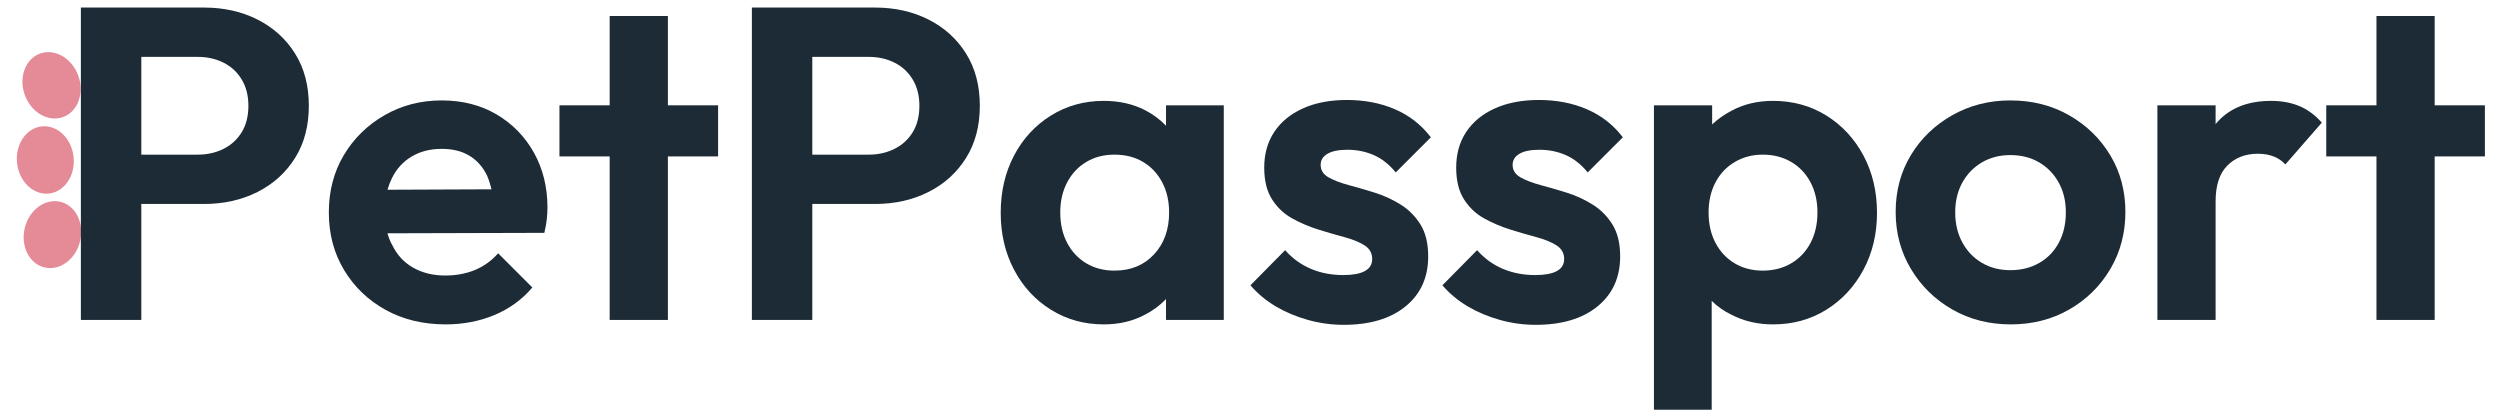
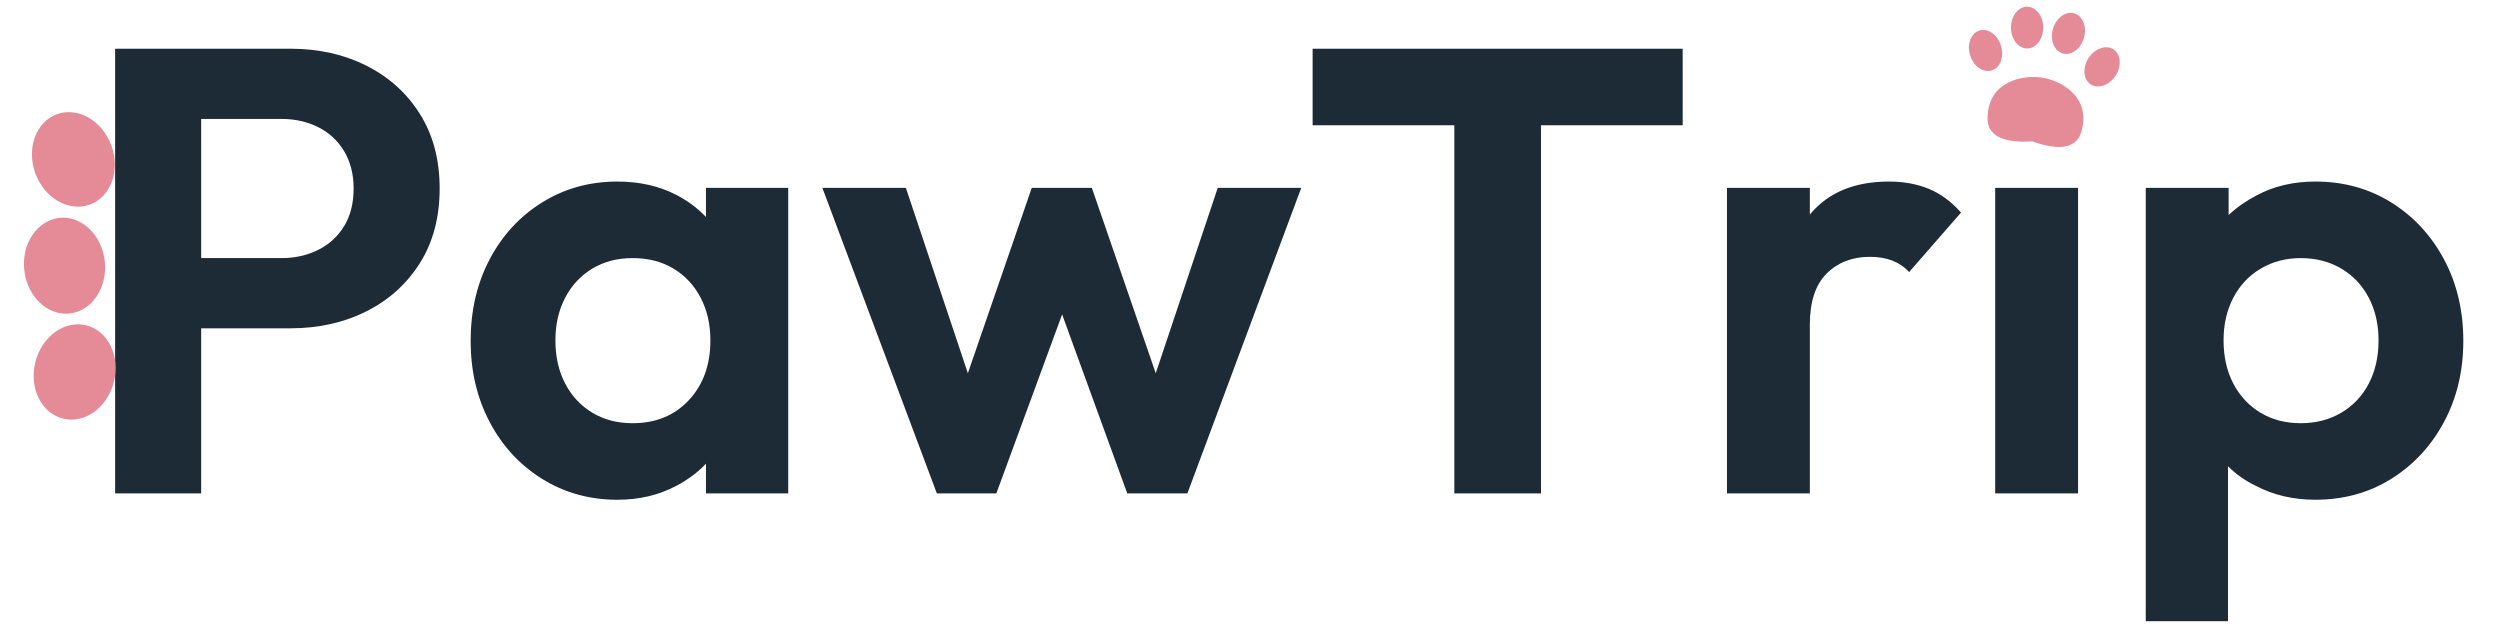
- <svg xmlns="http://www.w3.org/2000/svg" viewBox="-110 0 5626.0 935" role="img" aria-label="PetPassport">
+ <svg xmlns="http://www.w3.org/2000/svg" viewBox="-110 -60 3952 995">
+   <g fill="#1C2B36">
+     <path d="M72 720V17H349Q416 17 469.5 44.0Q523 71 554.0 120.5Q585 170 585.0 238.0Q585 306 554.0 355.5Q523 405 469.5 432.0Q416 459 349 459H208V720ZM208 128V348H335Q367 348 393.0 335.0Q419 322 434.0 297.5Q449 273 449 238Q449 204 434.0 179.0Q419 154 393.0 141.0Q367 128 335 128Z M866 730Q800 730 747.0 697.0Q694 664 664.0 607.0Q634 550 634 479Q634 407 664.0 350.0Q694 293 747.0 260.0Q800 227 866 227Q918 227 959 248Q986 262 1006 283V237H1136V720H1006V673Q986 694 959 708Q918 730 866 730ZM890 609Q945 609 979.0 572.5Q1013 536 1013 478Q1013 440 997.5 410.5Q982 381 954.5 364.5Q927 348 890 348Q854 348 826.5 364.5Q799 381 783.5 410.5Q768 440 768 478Q768 517 783.5 546.5Q799 576 826.5 592.5Q854 609 890 609Z M1371 720 1190 237H1322L1420 530L1521 237H1616L1717 530L1815 237H1947L1767 720H1672L1569 437L1465 720Z M2189 720V138H1965V17H2550V138H2326V720Z M2620 720V237H2751V280Q2751 279 2752 278Q2795 227 2876 227Q2911 227 2939.0 238.5Q2967 250 2990 276L2908 370Q2897 358 2881.5 352.0Q2866 346 2846 346Q2804 346 2777.5 372.5Q2751 399 2751 453V720Z M3044 720V237H3175V720Z M3550 730Q3498 730 3456 708Q3431 696 3412 677V922H3282V237H3413V280Q3432 262 3457 249Q3498 227 3550 227Q3617 227 3670.0 260.0Q3723 293 3753.5 350.0Q3784 407 3784 479Q3784 550 3753.5 607.0Q3723 664 3670.0 697.0Q3617 730 3550 730ZM3527 609Q3563 609 3591.0 592.5Q3619 576 3634.5 546.5Q3650 517 3650 478Q3650 440 3634.5 410.5Q3619 381 3591.0 364.5Q3563 348 3527 348Q3492 348 3464.0 364.5Q3436 381 3420.5 410.5Q3405 440 3405 478Q3405 517 3420.5 546.5Q3436 576 3463.5 592.5Q3491 609 3527 609Z" />
+   </g>
  <g fill="#E58B98">
    <ellipse cx="6" cy="192" rx="64" ry="76" transform="rotate(-20 6 192)" />
    <ellipse cx="-8" cy="360" rx="64" ry="76" transform="rotate(-6 -8 360)" />
    <ellipse cx="8" cy="528" rx="64" ry="76" transform="rotate(14 8 528)" />
-   </g>
-   <g fill="#1C2B36">
-     <path transform="translate(0 720) scale(1 -1)" d="M72 0V703H349Q416 703 469.5 676.0Q523 649 554.0 599.5Q585 550 585.0 482.0Q585 414 554.0 364.5Q523 315 469.5 288.0Q416 261 349 261H208V0ZM208 592V372H335Q367 372 393.0 385.0Q419 398 434.0 422.5Q449 447 449 482Q449 516 434.0 541.0Q419 566 393.0 579.0Q367 592 335 592Z" />
-     <path transform="translate(604.0 720) scale(1 -1)" d="M289 -10Q213 -10 154.0 22.5Q95 55 60.5 112.0Q26 169 26 242Q26 314 59.5 370.5Q93 427 151.0 460.5Q209 494 280 494Q350 494 403.5 462.5Q457 431 487.5 376.5Q518 322 518 253Q518 240 516.5 226.5Q515 213 511 196L158 195Q162 180 169 168Q185 135 216.0 117.5Q247 100 288 100Q325 100 355.0 112.5Q385 125 407 150L484 73Q449 32 398.5 11.0Q348 -10 289 -10ZM158 293 392 294Q388 311 382 325Q368 354 342.5 369.5Q317 385 280 385Q241 385 212.0 367.5Q183 350 168 319Q162 307 158 293Z" />
-     <path transform="translate(1133.0 720) scale(1 -1)" d="M129 0V368H16V483H129V684H260V483H373V368H260V0Z" />
-     <path transform="translate(1510.0 720) scale(1 -1)" d="M72 0V703H349Q416 703 469.5 676.0Q523 649 554.0 599.5Q585 550 585.0 482.0Q585 414 554.0 364.5Q523 315 469.5 288.0Q416 261 349 261H208V0ZM208 592V372H335Q367 372 393.0 385.0Q419 398 434.0 422.5Q449 447 449 482Q449 516 434.0 541.0Q419 566 393.0 579.0Q367 592 335 592Z" />
-     <path transform="translate(2114.0 720) scale(1 -1)" d="M260 -10Q194 -10 141.0 23.0Q88 56 58.0 113.0Q28 170 28 241Q28 313 58.0 370.0Q88 427 141.0 460.0Q194 493 260 493Q312 493 353 472Q380 458 400 437V483H530V0H400V47Q380 26 353 12Q312 -10 260 -10ZM284 111Q339 111 373.0 147.5Q407 184 407 242Q407 280 391.5 309.5Q376 339 348.5 355.5Q321 372 284 372Q248 372 220.5 355.5Q193 339 177.5 309.5Q162 280 162 242Q162 203 177.5 173.5Q193 144 220.5 127.5Q248 111 284 111Z" />
-     <path transform="translate(2690.0 720) scale(1 -1)" d="M224 -11Q183 -11 143.5 0.0Q104 11 71.0 30.5Q38 50 14 78L92 157Q117 129 150.0 115.0Q183 101 223 101Q255 101 271.5 110.0Q288 119 288 137Q288 157 270.5 168.0Q253 179 225.0 186.5Q197 194 166.5 203.5Q136 213 108.0 228.5Q80 244 62.5 271.5Q45 299 45 343Q45 389 67.5 423.0Q90 457 132.0 476.0Q174 495 231 495Q291 495 339.5 474.0Q388 453 420 411L341 332Q319 359 291.5 371.0Q264 383 232 383Q203 383 187.5 374.0Q172 365 172 349Q172 331 189.5 321.0Q207 311 235.0 303.5Q263 296 293.5 286.5Q324 277 351.5 260.0Q379 243 396.5 215.0Q414 187 414 143Q414 72 363.0 30.5Q312 -11 224 -11Z" />
-     <path transform="translate(3122.0 720) scale(1 -1)" d="M224 -11Q183 -11 143.5 0.0Q104 11 71.0 30.5Q38 50 14 78L92 157Q117 129 150.0 115.0Q183 101 223 101Q255 101 271.5 110.0Q288 119 288 137Q288 157 270.5 168.0Q253 179 225.0 186.5Q197 194 166.5 203.5Q136 213 108.0 228.5Q80 244 62.5 271.5Q45 299 45 343Q45 389 67.5 423.0Q90 457 132.0 476.0Q174 495 231 495Q291 495 339.5 474.0Q388 453 420 411L341 332Q319 359 291.5 371.0Q264 383 232 383Q203 383 187.5 374.0Q172 365 172 349Q172 331 189.5 321.0Q207 311 235.0 303.5Q263 296 293.5 286.5Q324 277 351.5 260.0Q379 243 396.5 215.0Q414 187 414 143Q414 72 363.0 30.5Q312 -11 224 -11Z" />
-     <path transform="translate(3554.0 720) scale(1 -1)" d="M326 -10Q274 -10 232 12Q207 24 188 43V-202H58V483H189V440Q208 458 233 471Q274 493 326 493Q393 493 446.0 460.0Q499 427 529.5 370.0Q560 313 560 241Q560 170 529.5 113.0Q499 56 446.0 23.0Q393 -10 326 -10ZM303 111Q339 111 367.0 127.5Q395 144 410.5 173.5Q426 203 426 242Q426 280 410.5 309.5Q395 339 367.0 355.5Q339 372 303 372Q268 372 240.0 355.5Q212 339 196.5 309.5Q181 280 181 242Q181 203 196.5 173.5Q212 144 239.5 127.5Q267 111 303 111Z" />
-     <path transform="translate(4130.0 720) scale(1 -1)" d="M285 -10Q212 -10 153.5 23.5Q95 57 60.5 114.5Q26 172 26 243Q26 314 60.0 370.5Q94 427 153.0 460.5Q212 494 284 494Q358 494 416.5 460.5Q475 427 509.0 370.5Q543 314 543 243Q543 172 509.0 114.5Q475 57 416.5 23.5Q358 -10 285 -10ZM284 112Q321 112 349.5 128.5Q378 145 393.5 174.5Q409 204 409 242Q409 280 393.0 309.0Q377 338 349.0 354.5Q321 371 284 371Q248 371 220.0 354.5Q192 338 176.0 309.0Q160 280 160 242Q160 204 176.0 174.5Q192 145 220.0 128.5Q248 112 284 112Z" />
-     <path transform="translate(4687.0 720) scale(1 -1)" d="M58 0V483H189V440Q189 441 190 442Q233 493 314 493Q349 493 377.0 481.5Q405 470 428 444L346 350Q335 362 319.5 368.0Q304 374 284 374Q242 374 215.5 347.5Q189 321 189 267V0Z" />
-     <path transform="translate(5109.0 720) scale(1 -1)" d="M129 0V368H16V483H129V684H260V483H373V368H260V0Z" />
+     <g transform="rotate(8 3110 110)">
+       <path d="M3035.0,137.0 C3027.5,80.0 3080.0,62.0 3110.0,62.0 C3140.0,62.0 3192.5,80.0 3185.0,137.0 C3180.5,173.0 3140.0,170.0 3110.0,164.0 C3080.0,170.0 3039.5,173.0 3035.0,137.0Z" />
+       <ellipse cx="3017.0" cy="32.0" rx="25.5" ry="33.0" transform="rotate(-25 3017.0 32.0)" />
+       <ellipse cx="3077.0" cy="-13.0" rx="25.5" ry="33.0" transform="rotate(-8 3077.0 -13.0)" />
+       <ellipse cx="3143.0" cy="-13.0" rx="25.5" ry="33.0" transform="rotate(8 3143.0 -13.0)" />
+       <ellipse cx="3203.0" cy="32.0" rx="25.5" ry="33.0" transform="rotate(25 3203.0 32.0)" />
+     </g>
  </g>
</svg>
